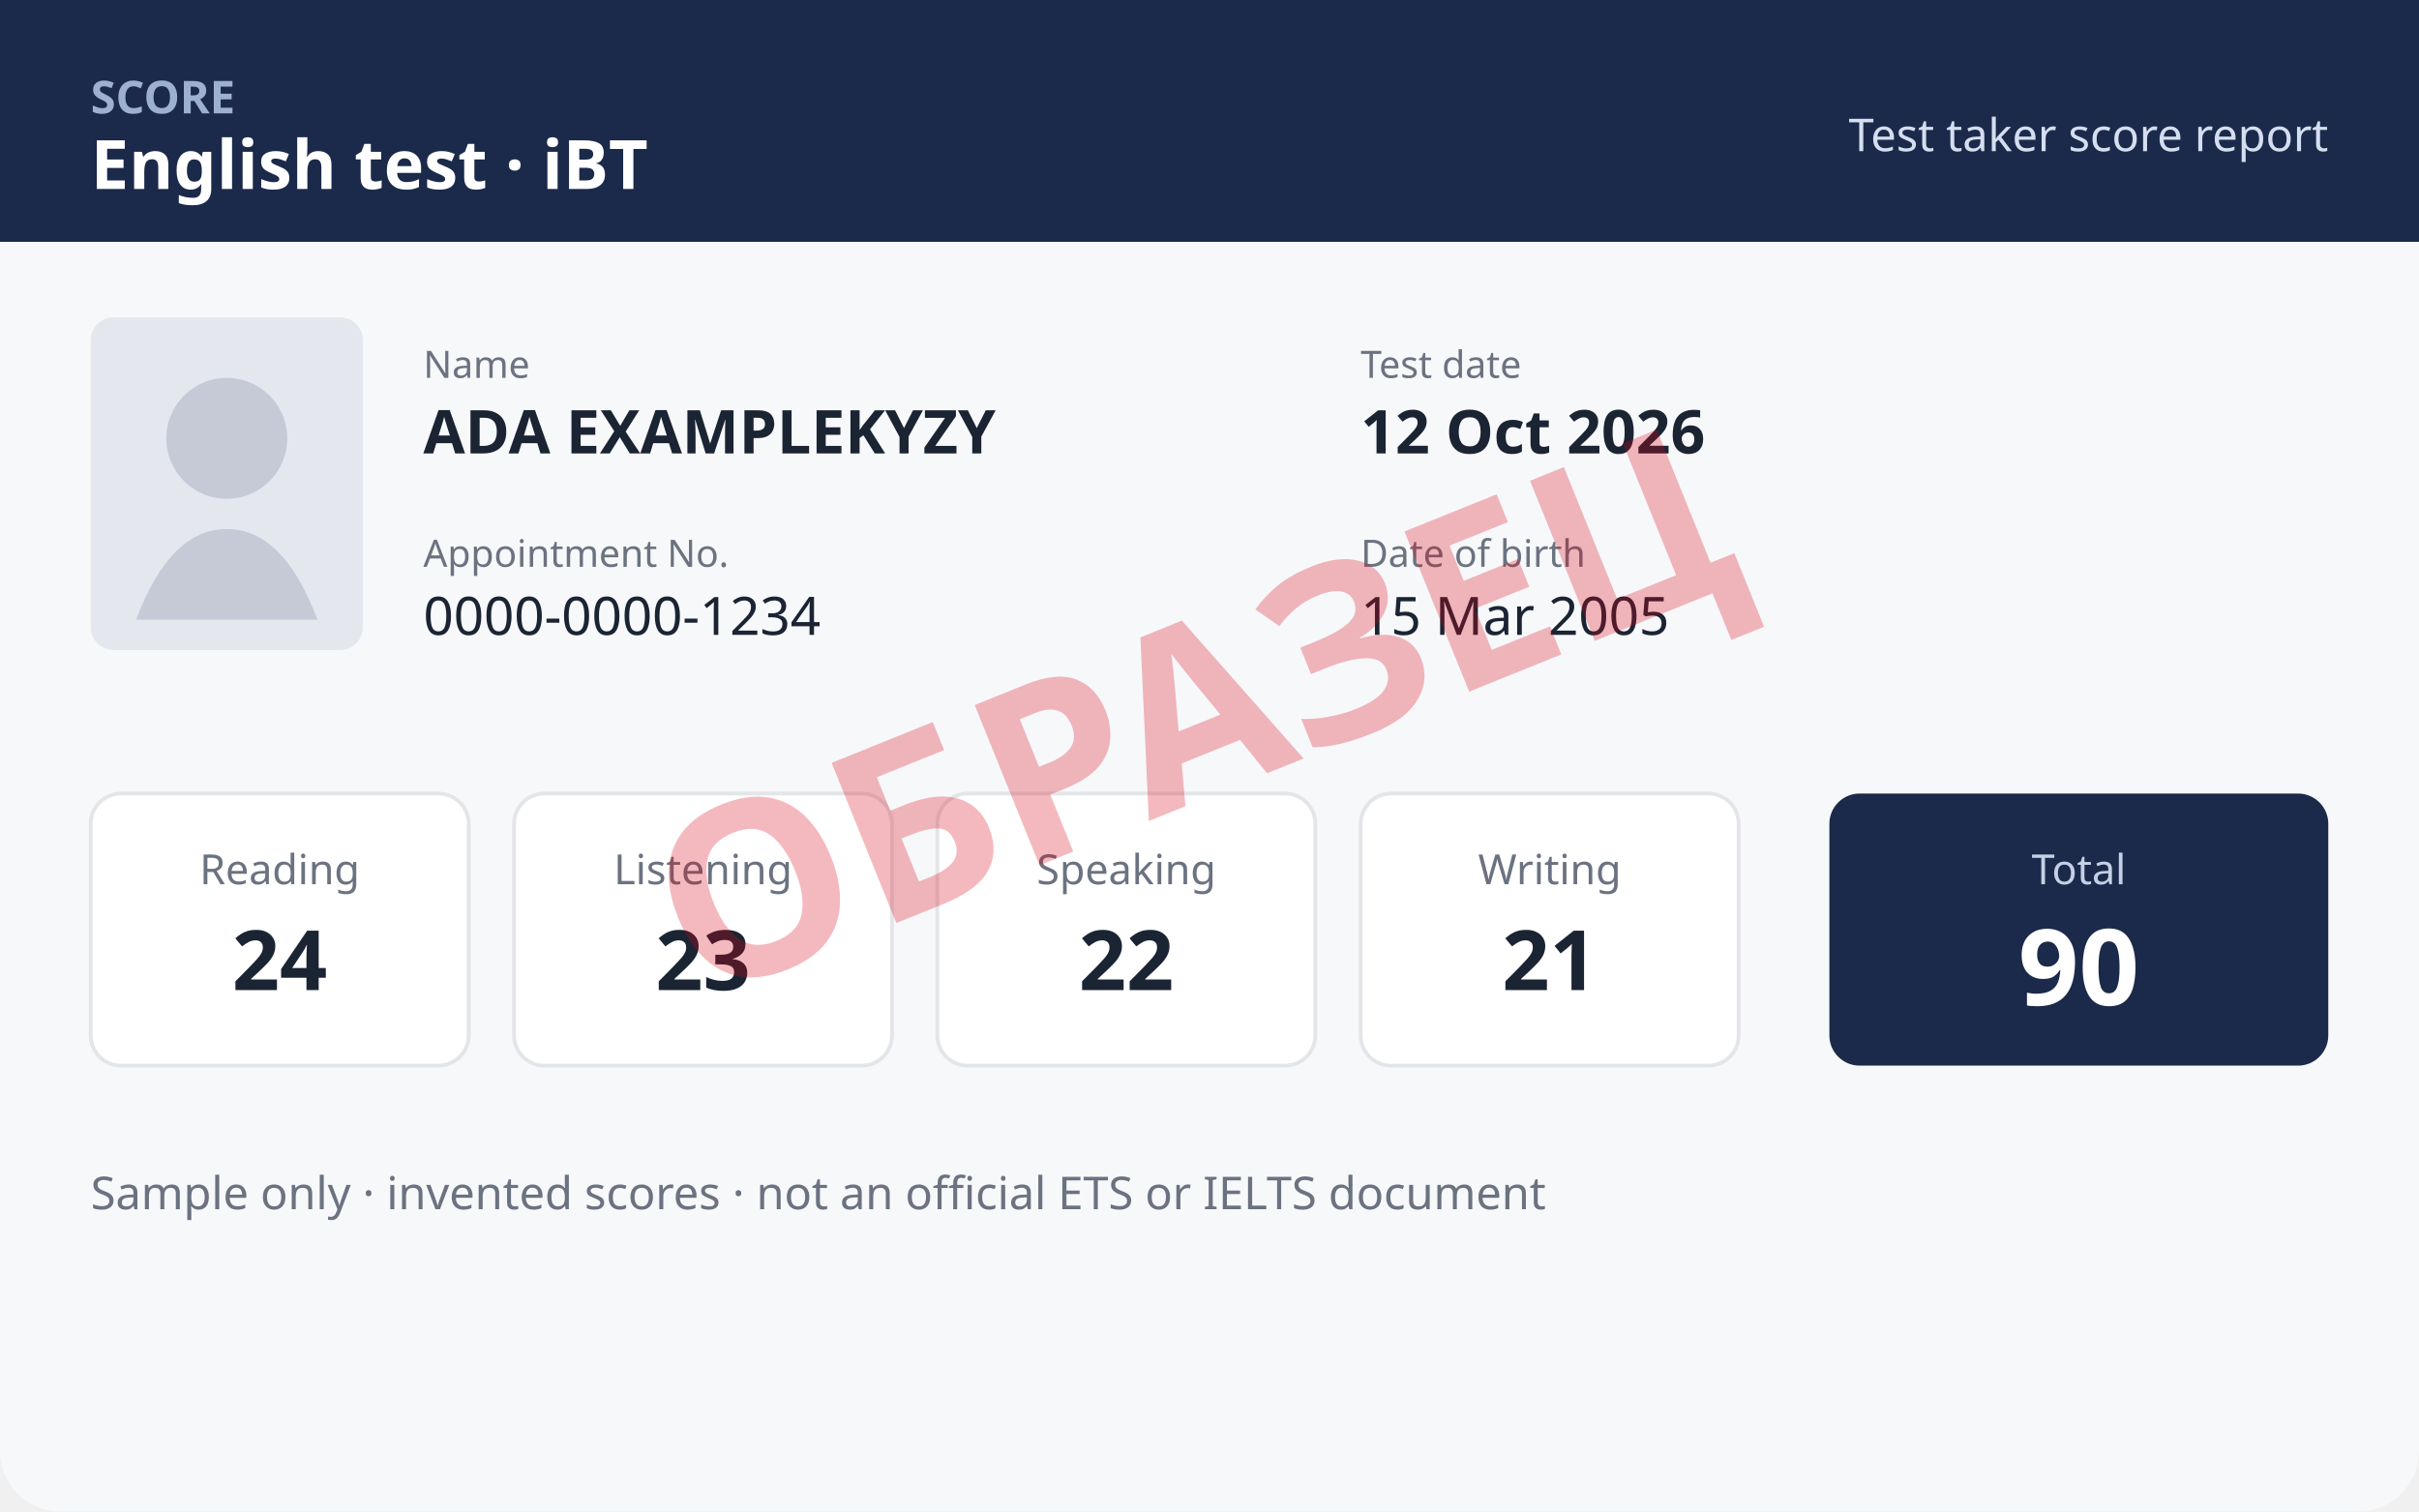
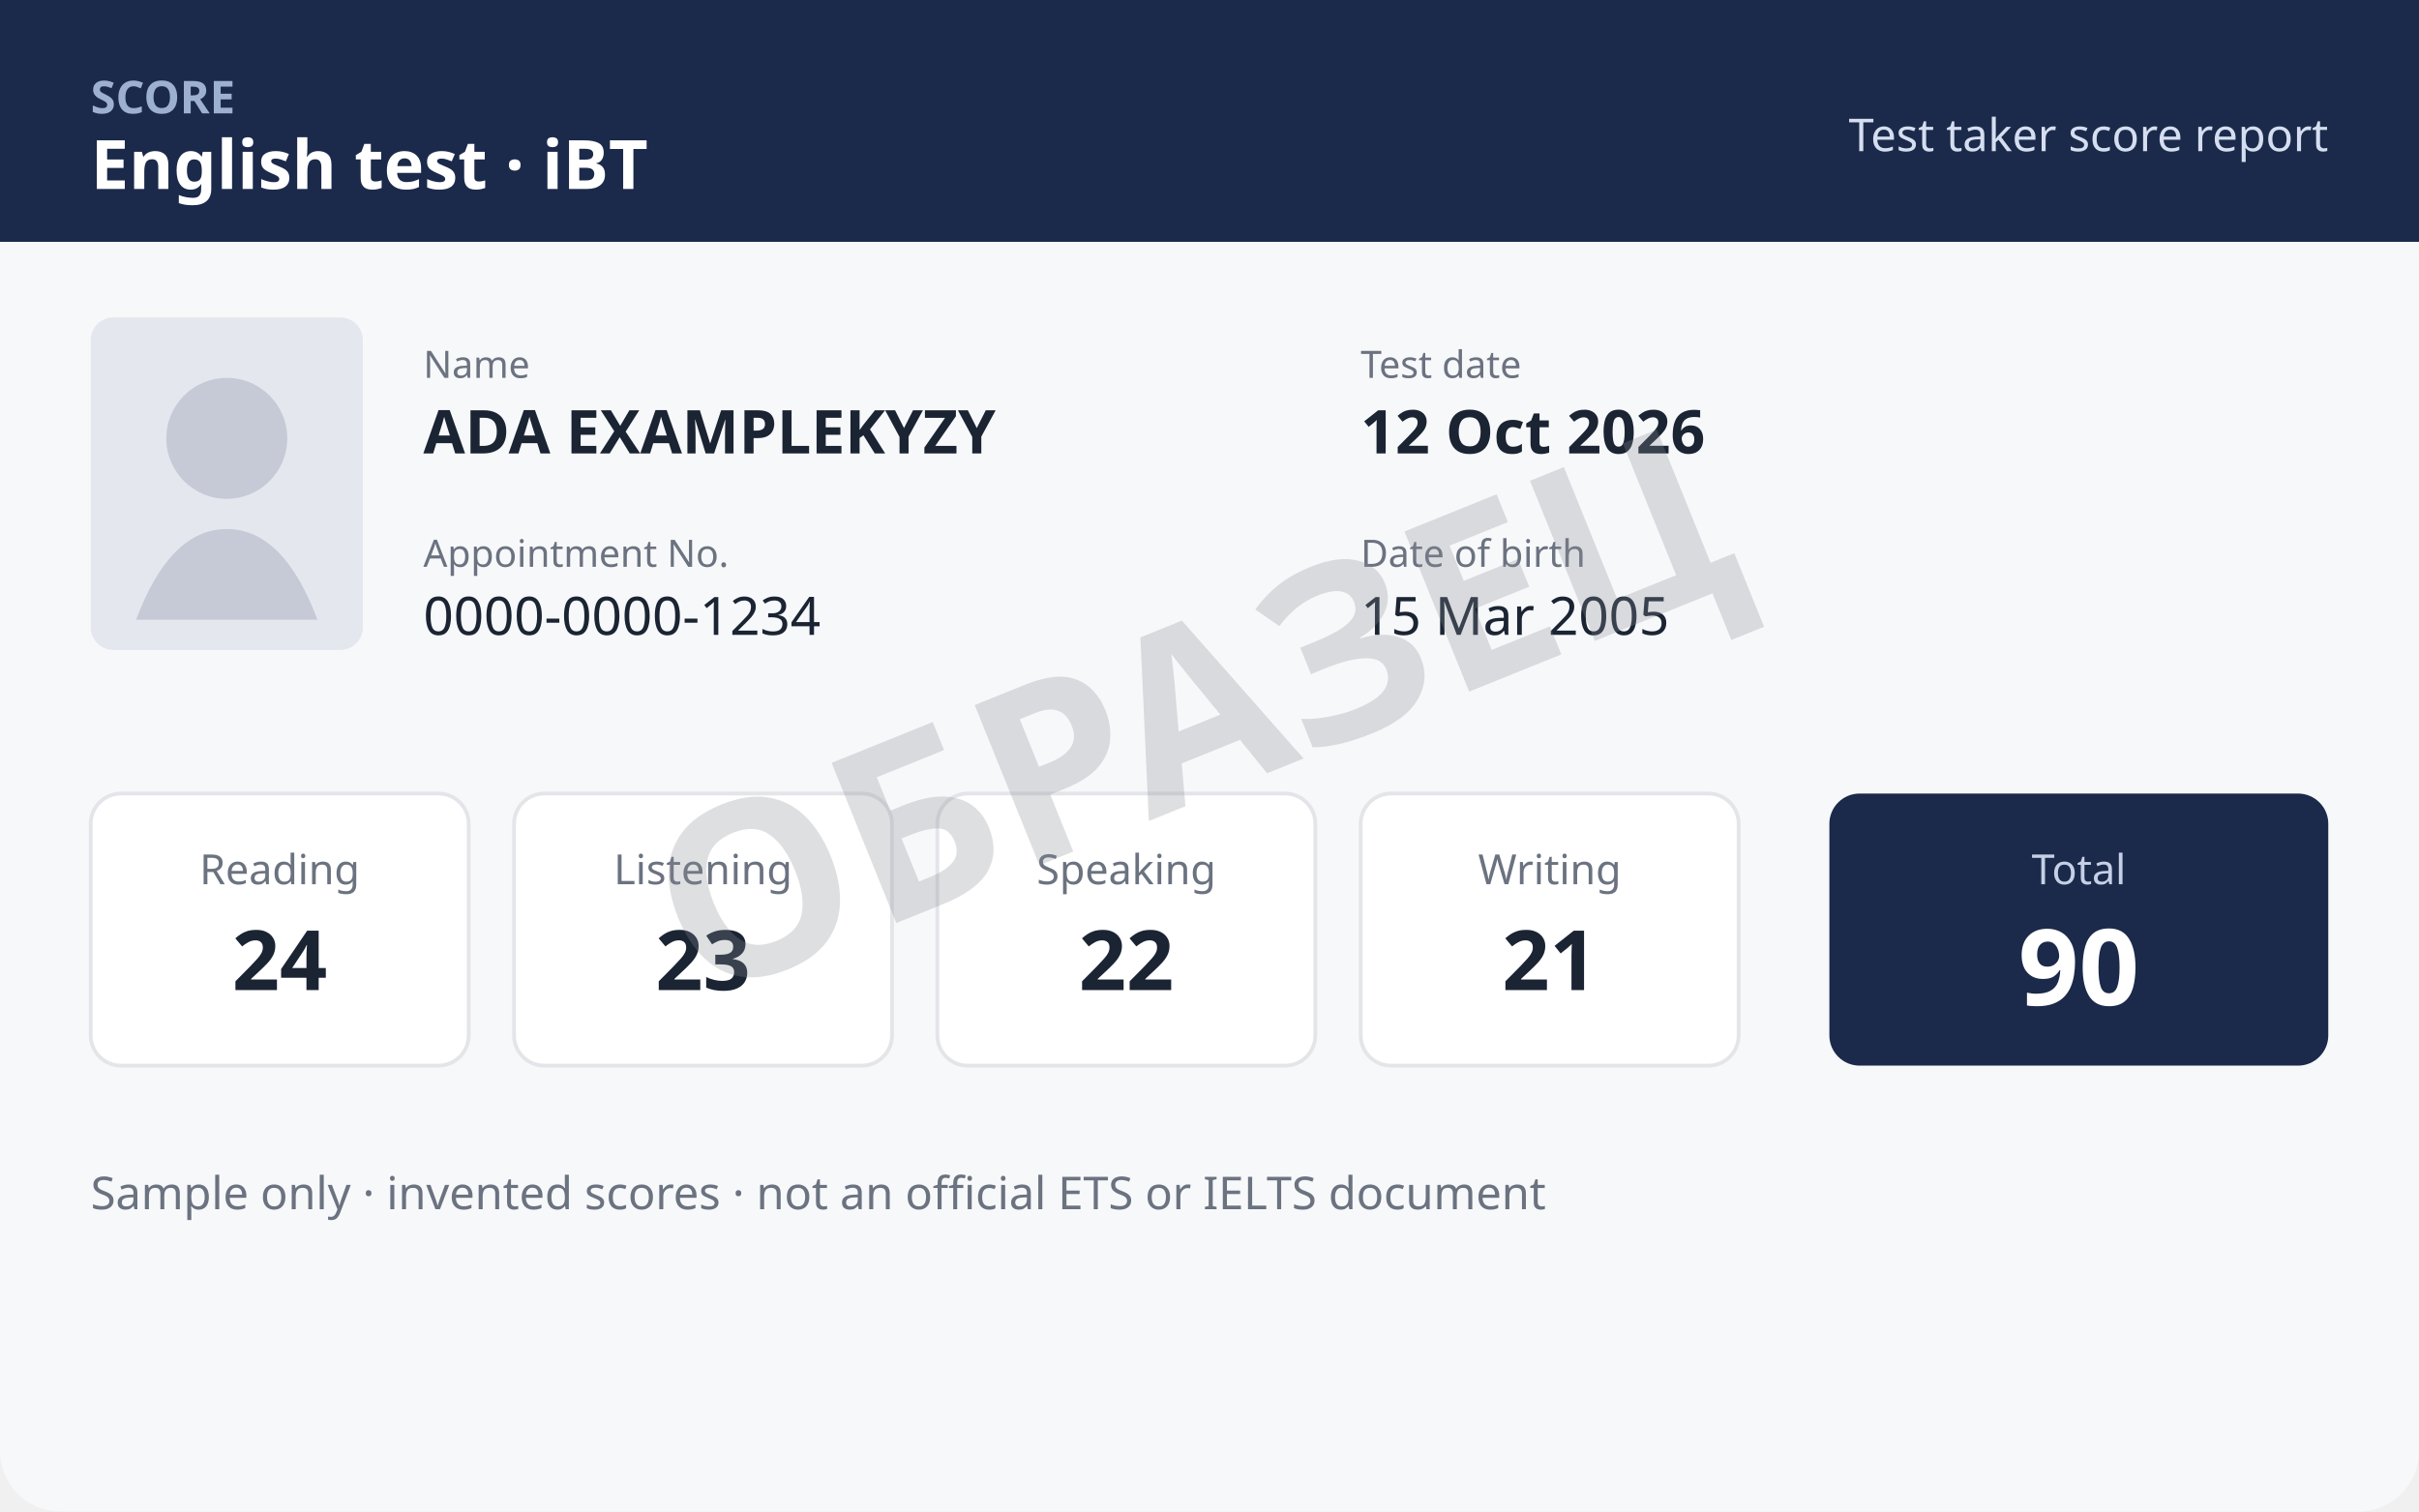
<svg xmlns="http://www.w3.org/2000/svg" viewBox="0 0 640 400" role="img" aria-label="Вымышленный образец языкового отчёта">
  <rect width="640" height="400" rx="16" fill="#f7f8fa" />
  <rect width="640" height="64" fill="#1b2a4a" />
  <text x="24" y="30" fill="#9eb0d0" font-family="Golos Text, system-ui, sans-serif" font-size="12" font-weight="700">SCORE</text>
  <text x="24" y="50" fill="#fff" font-family="Golos Text, system-ui, sans-serif" font-size="18" font-weight="700">English test · iBT</text>
  <text x="616" y="40" text-anchor="end" fill="#d5def0" font-family="Golos Text, system-ui, sans-serif" font-size="12">Test taker score report</text>
  <rect x="24" y="84" width="72" height="88" rx="6" fill="#e4e7ee" />
  <circle cx="60" cy="116" r="16" fill="#c5cad6" />
  <path d="M36 164c6-16 14-24 24-24s18 8 24 24" fill="#c5cad6" />
  <g font-family="Golos Text, system-ui, sans-serif" fill="#1b2433">
    <text x="112" y="100" font-size="10" fill="#6b7280">Name</text>
    <text x="112" y="120" font-size="16" font-weight="700">ADA EXAMPLEKYZY</text>
    <text x="112" y="150" font-size="10" fill="#6b7280">Appointment No.</text>
    <text x="112" y="168" font-size="14">0000-0000-1234</text>
    <text x="360" y="100" font-size="10" fill="#6b7280">Test date</text>
    <text x="360" y="120" font-size="16" font-weight="700">12 Oct 2026</text>
    <text x="360" y="150" font-size="10" fill="#6b7280">Date of birth</text>
    <text x="360" y="168" font-size="14">15 Mar 2005</text>
  </g>
  <g font-family="Golos Text, system-ui, sans-serif">
    <rect x="24" y="210" width="100" height="72" rx="8" fill="#fff" stroke="#e3e5e9" />
    <text x="74" y="234" text-anchor="middle" font-size="11" fill="#6b7280">Reading</text>
    <text x="74" y="262" text-anchor="middle" font-size="22" font-weight="700" fill="#1b2433">24</text>
    <rect x="136" y="210" width="100" height="72" rx="8" fill="#fff" stroke="#e3e5e9" />
    <text x="186" y="234" text-anchor="middle" font-size="11" fill="#6b7280">Listening</text>
    <text x="186" y="262" text-anchor="middle" font-size="22" font-weight="700" fill="#1b2433">23</text>
    <rect x="248" y="210" width="100" height="72" rx="8" fill="#fff" stroke="#e3e5e9" />
    <text x="298" y="234" text-anchor="middle" font-size="11" fill="#6b7280">Speaking</text>
    <text x="298" y="262" text-anchor="middle" font-size="22" font-weight="700" fill="#1b2433">22</text>
    <rect x="360" y="210" width="100" height="72" rx="8" fill="#fff" stroke="#e3e5e9" />
    <text x="410" y="234" text-anchor="middle" font-size="11" fill="#6b7280">Writing</text>
    <text x="410" y="262" text-anchor="middle" font-size="22" font-weight="700" fill="#1b2433">21</text>
    <rect x="484" y="210" width="132" height="72" rx="8" fill="#1b2a4a" />
    <text x="550" y="234" text-anchor="middle" font-size="11" fill="#c5d0e6">Total</text>
    <text x="550" y="266" text-anchor="middle" font-size="28" font-weight="800" fill="#fff">90</text>
  </g>
  <text x="24" y="320" font-family="Golos Text, system-ui, sans-serif" font-size="12" fill="#6b7280">Sample only · invented scores · not an official ETS or IELTS document</text>
  <g transform="rotate(-22 320 200)" opacity="0.28">
-     <text x="320" y="210" text-anchor="middle" fill="#d70217" font-family="Golos Text, system-ui, sans-serif" font-size="64" font-weight="800">ОБРАЗЕЦ</text>
+     <text x="320" y="210" text-anchor="middle" fill="#8a8b93" font-family="Golos Text, system-ui, sans-serif" font-size="64" font-weight="800">ОБРАЗЕЦ</text>
  </g>
</svg>
